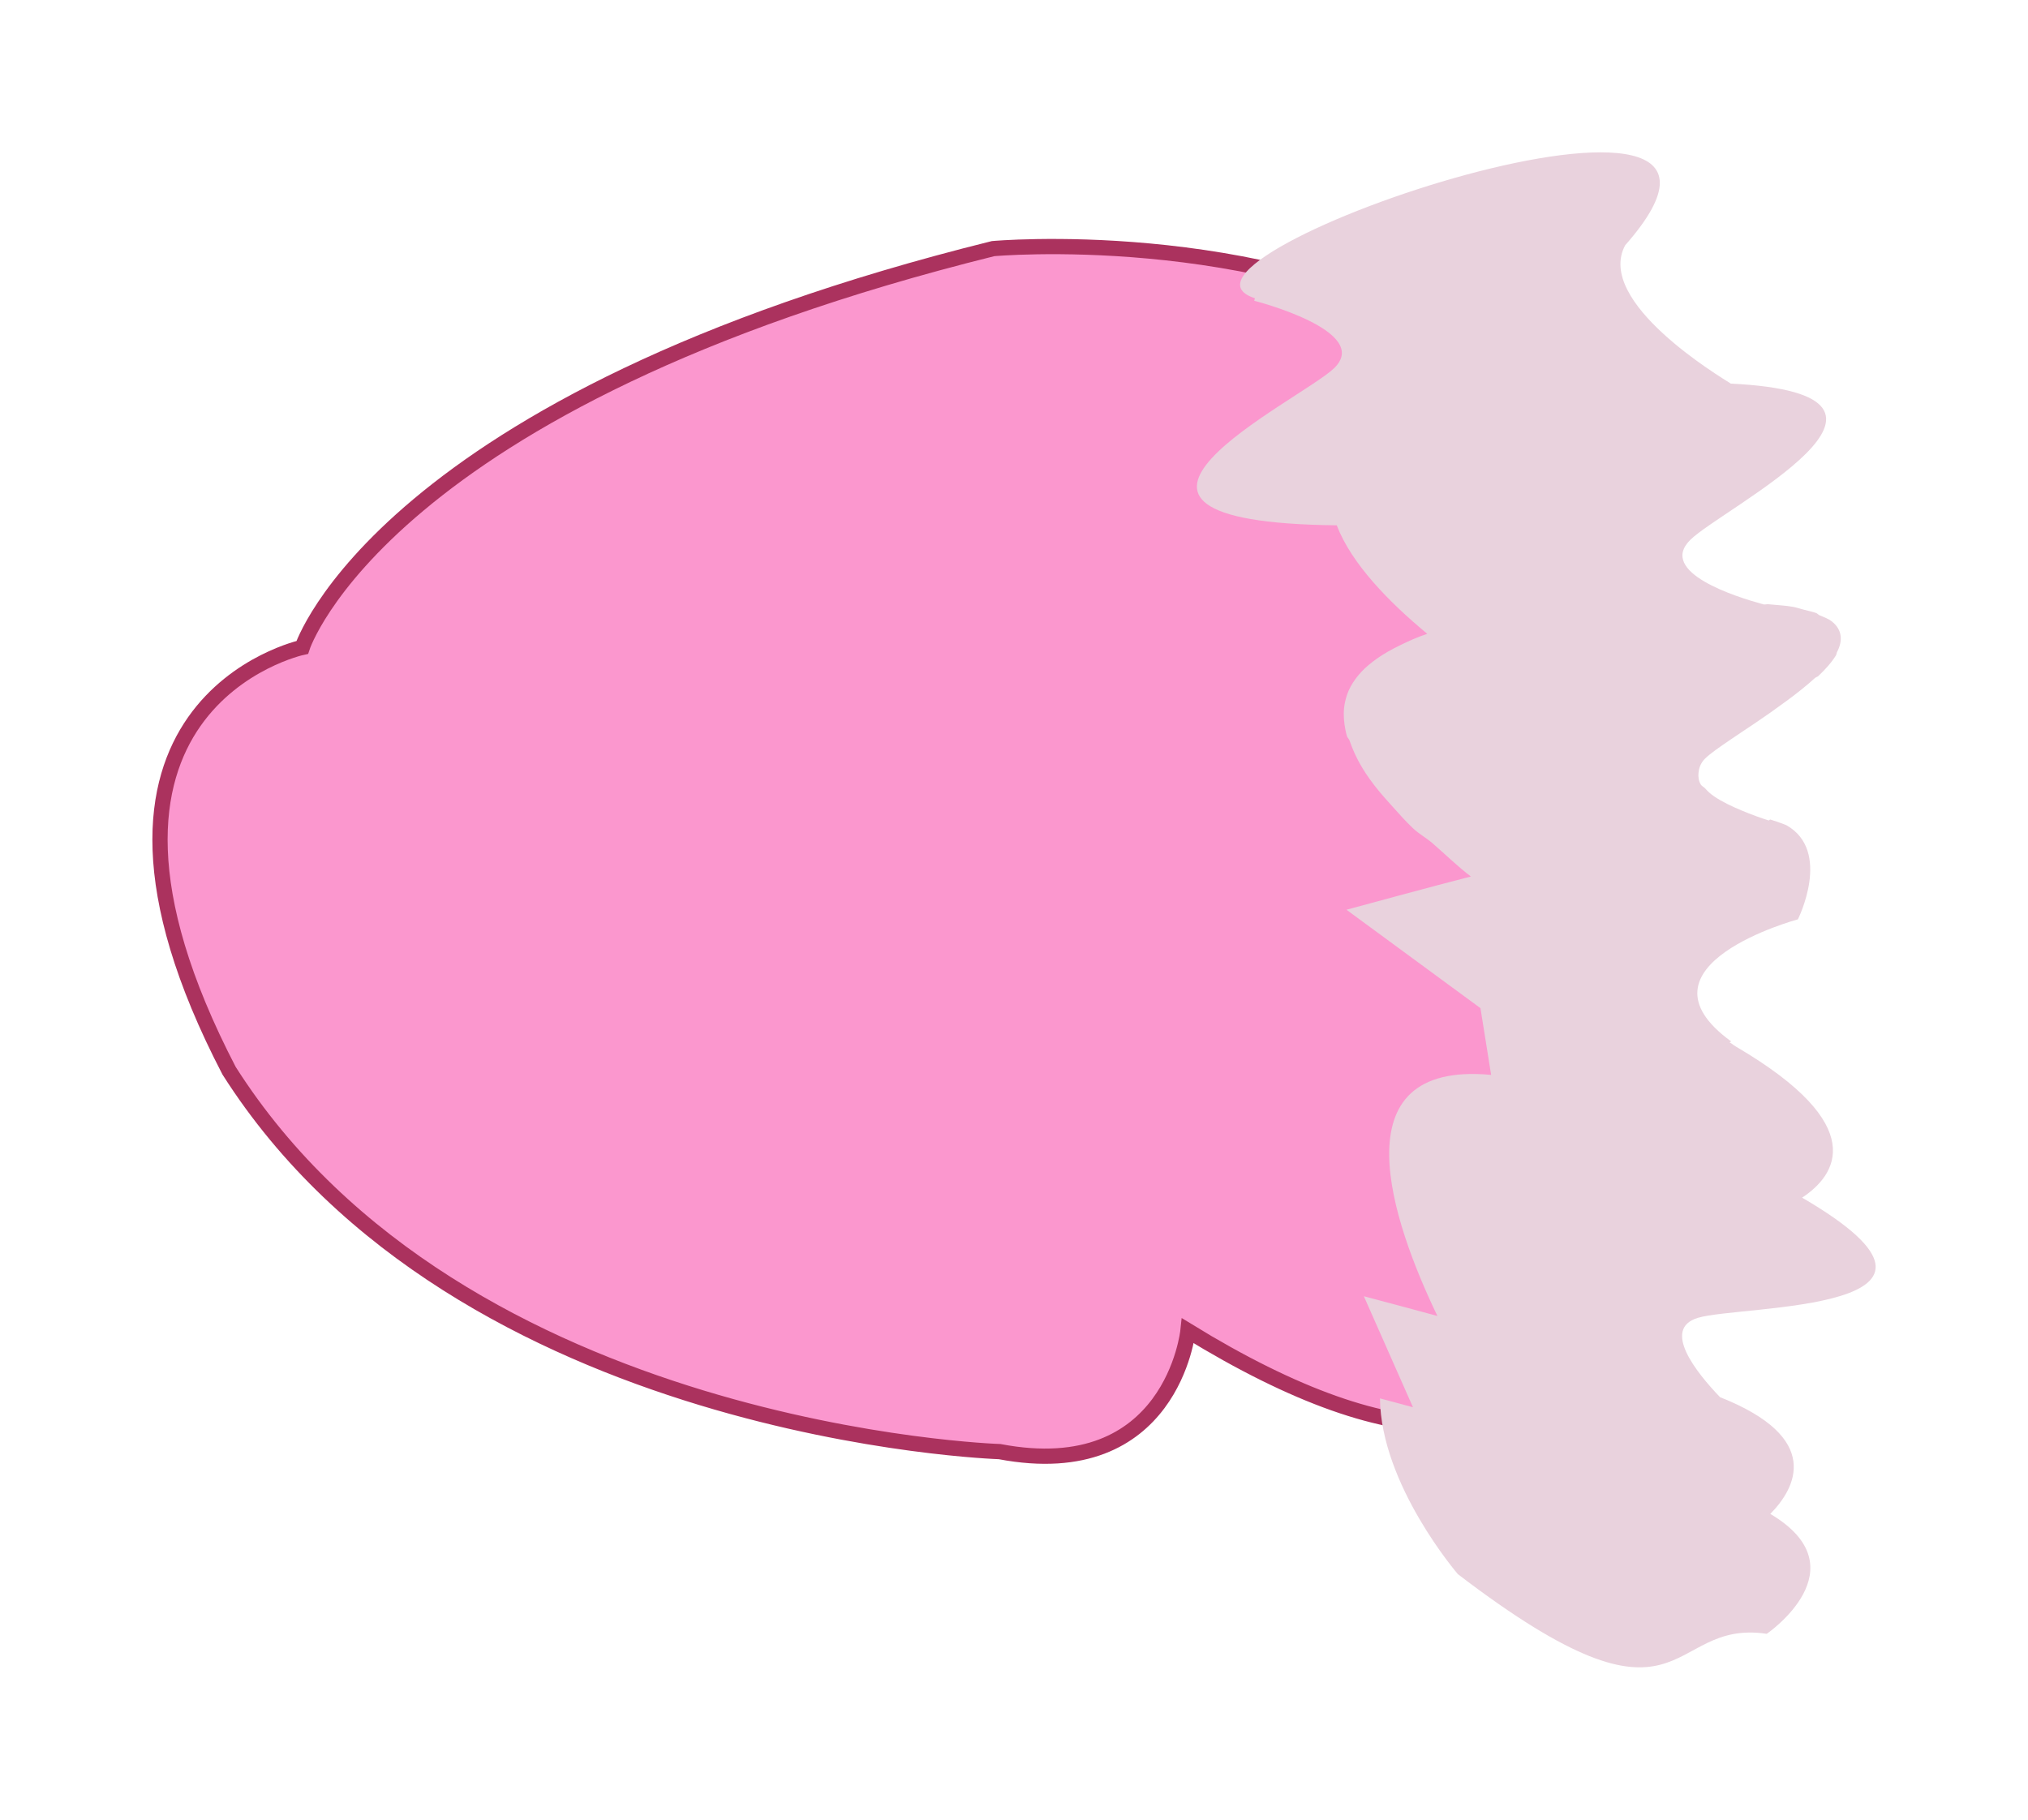
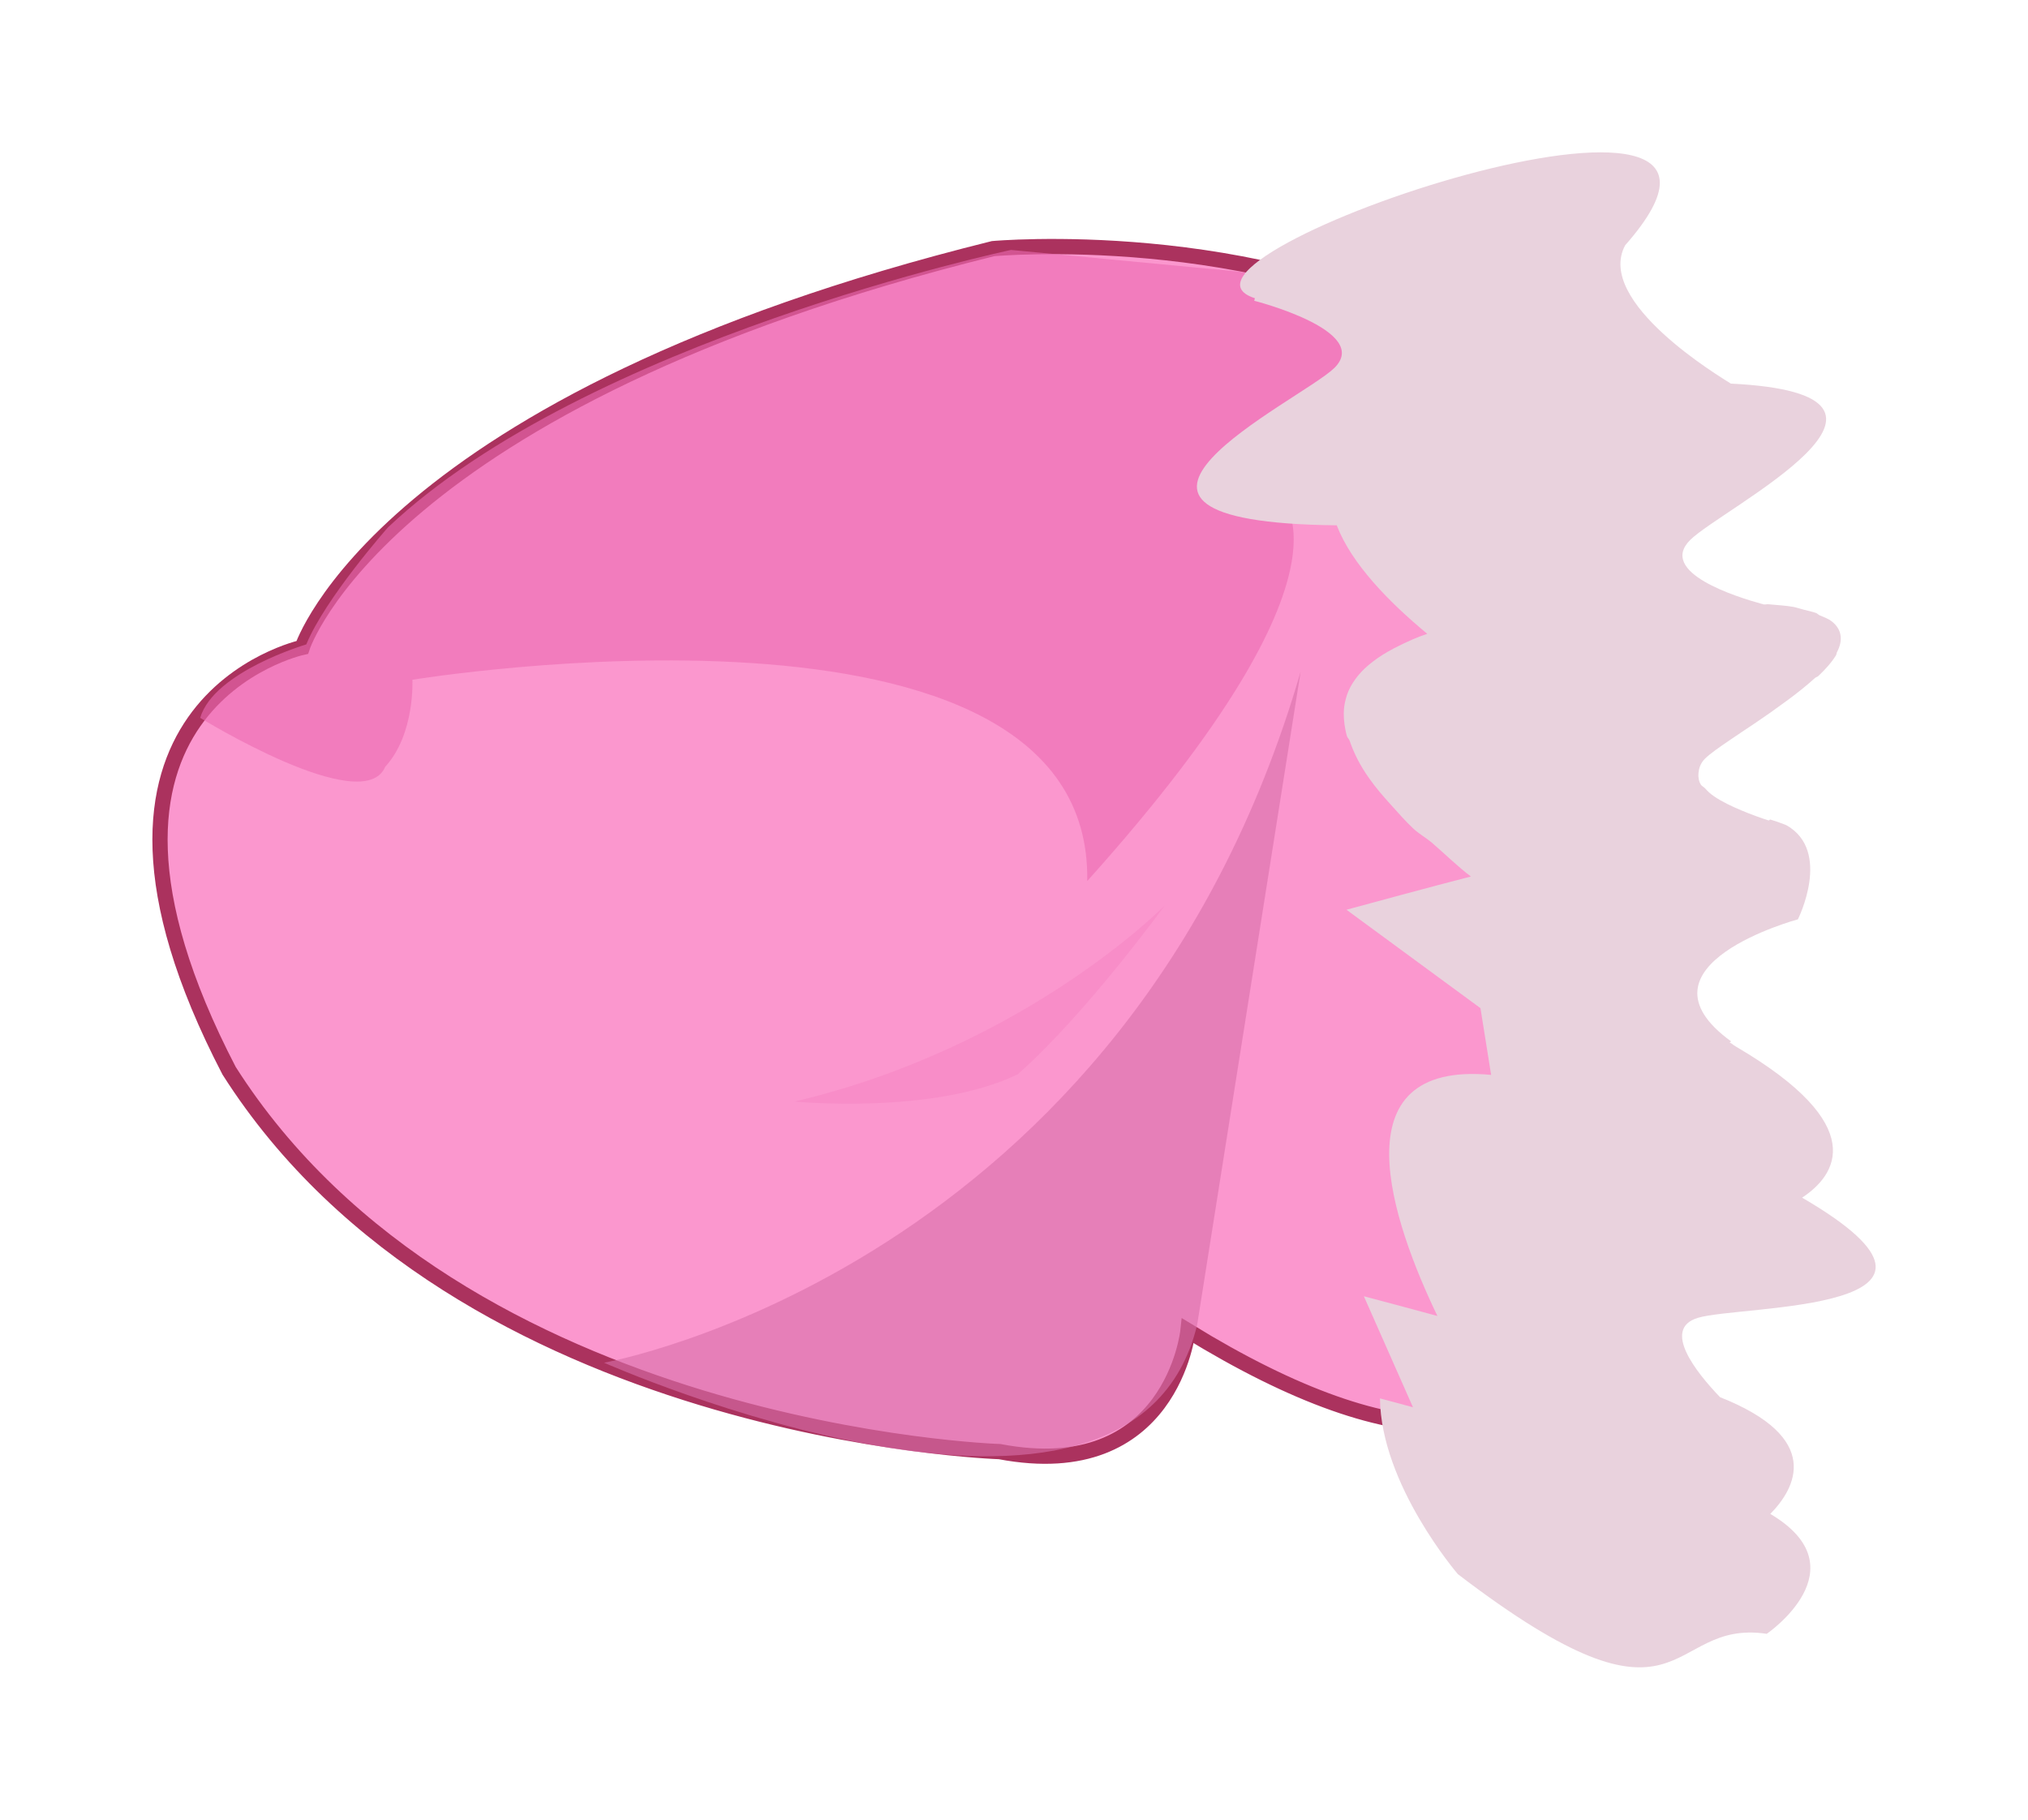
<svg xmlns="http://www.w3.org/2000/svg" width="66.547" height="59.724" id="svg3163" version="1.1">
  <defs id="defs3165" />
  <g id="layer1" transform="translate(-341.3039,-482.7031)">
-     <path style="fill:#fb97ce;fill-opacity:1;stroke:#ab325e;stroke-width:0.5;stroke-opacity:1" d="m 374.104,530.345 c 0,0 -17.692,-0.556 -25.283,-12.501 -6.248,-12.026 2.401,-13.893 2.401,-13.893 0,0 2.614,-8.11 22.669,-13.088 0,0 8.58,-0.785 15.277,2.992 6.23,16.206 4.381,31.97 4.381,31.97 -1.677,4.616 -6.265,4.854 -13.263,0.556 0,0 -0.524,5.04 -6.182,3.964 z" id="rect3770" />
-     <path style="fill:#e9d2dd;fill-opacity:1;stroke:none" d="m 399.276,536.327 c 0,0 3.143,-2.146 0.119,-3.937 0.827,-0.842 1.743,-2.488 -1.649,-3.831 -0.785,-0.817 -1.921,-2.243 -0.729,-2.604 1.439,-0.436 9.903,-0.167 3.421,-3.945 1.119,-0.735 2.249,-2.362 -2.153,-4.947 -0.163,-0.096 -0.069,-0.057 -0.227,-0.15 l 0.053,-0.03 c -3.434,-2.493 2.189,-4.007 2.189,-4.007 0,0 1.126,-2.238 -0.376,-3.089 0,0 -0.22,-0.093 -0.53,-0.187 -0.013,-0.004 -0.039,0.034 -0.053,0.03 -0.261,-0.081 -0.575,-0.196 -0.893,-0.329 -0.319,-0.133 -0.647,-0.289 -0.901,-0.464 -0.127,-0.087 -0.2,-0.159 -0.288,-0.256 -0.045,-0.05 -0.112,-0.076 -0.144,-0.128 -0.071,-0.117 -0.089,-0.251 -0.077,-0.377 0.013,-0.145 0.059,-0.321 0.217,-0.477 0.158,-0.156 0.462,-0.369 0.836,-0.623 0.271,-0.187 0.425,-0.283 0.761,-0.51 0.369,-0.248 0.727,-0.5 1.1,-0.776 0.326,-0.24 0.643,-0.493 0.911,-0.737 0.028,-0.024 0.079,-0.037 0.106,-0.061 0.254,-0.24 0.449,-0.464 0.586,-0.69 0.012,-0.021 0.012,-0.063 0.022,-0.083 0.204,-0.38 0.185,-0.75 -0.171,-1.027 -0.099,-0.077 -0.239,-0.13 -0.394,-0.195 -0.036,-0.015 -0.074,-0.06 -0.114,-0.075 -0.114,-0.041 -0.275,-0.076 -0.416,-0.112 -0.093,-0.022 -0.228,-0.07 -0.333,-0.089 -0.234,-0.043 -0.527,-0.058 -0.824,-0.087 -0.039,-0.004 -0.095,0.012 -0.136,0.008 -0.031,-0.002 -0.051,-0.02 -0.083,-0.022 -0.803,-0.221 -3.417,-1.029 -2.337,-2.098 1.063,-1.051 8.599,-4.772 1.33,-5.129 -0.32,-0.207 -4.47,-2.676 -3.466,-4.541 6.351,-7.2 -16.179,0.439 -12.151,1.739 -10e-4,0.005 -0.022,0.083 -0.022,0.083 0,0 3.9,0.993 2.617,2.217 -1.146,1.094 -9.576,5.051 0.091,5.153 0.482,1.258 1.706,2.513 2.97,3.561 -0.358,0.119 -0.625,0.246 -0.905,0.382 -0.272,0.132 -0.534,0.281 -0.739,0.426 -0.195,0.139 -0.381,0.291 -0.519,0.441 -0.142,0.153 -0.265,0.323 -0.353,0.485 -0.095,0.177 -0.149,0.344 -0.187,0.53 -0.047,0.233 -0.046,0.467 -0.012,0.71 0.017,0.119 0.043,0.257 0.077,0.377 0.017,0.061 0.07,0.097 0.091,0.158 0.143,0.419 0.349,0.824 0.648,1.244 0.209,0.295 0.446,0.572 0.706,0.858 0.24,0.264 0.463,0.525 0.729,0.775 0.198,0.187 0.425,0.305 0.629,0.481 0.436,0.378 0.853,0.787 1.267,1.098 -1.057,0.268 -4.083,1.091 -4.083,1.091 l 4.397,3.23 0.35,2.19 c -5.1,-0.477 -3.232,4.858 -1.763,7.912 -0.362,-0.102 -2.413,-0.647 -2.413,-0.647 l 1.611,3.643 c -0.071,-0.02 -1.082,-0.29 -1.082,-0.29 0.026,2.832 2.557,5.769 2.557,5.769 7.611,5.818 6.731,1.45 10.134,1.957 z" id="path3881" />
+     <g id="g3754">
+       <path id="rect3770" d="m 374.104,530.345 c 0,0 -17.692,-0.556 -25.283,-12.501 -6.248,-12.026 2.401,-13.893 2.401,-13.893 0,0 2.614,-8.11 22.669,-13.088 0,0 8.58,-0.785 15.277,2.992 6.23,16.206 4.381,31.97 4.381,31.97 -1.677,4.616 -6.265,4.854 -13.263,0.556 0,0 -0.524,5.04 -6.182,3.964 z" style="fill:#fb97ce;fill-opacity:1;stroke:#ab325e;stroke-width:0.5;stroke-opacity:1" />
+       <path style="opacity:0.6;fill:#ec6bb2;stroke:none;fill-opacity:1" d="m 347.873,506.263 c 0,0 5.357,3.304 6.071,1.607 0.982,-1.071 0.893,-2.857 0.893,-2.857 0,0 22.321,-3.661 22.143,6.607 9.464,-10.536 6.25,-12.679 6.25,-12.679 l 4.286,-6.071 -5.536,-1.25 -7.5,-0.714 c 0,0 -13.929,2.946 -20.446,9.107 0,0 -2.054,2.321 -2.679,3.839 0,0 -3.036,0.893 -3.482,2.411 z" id="path3759" />
+       <path id="path3881" d="m 399.276,536.327 c 0,0 3.143,-2.146 0.119,-3.937 0.827,-0.842 1.743,-2.488 -1.649,-3.831 -0.785,-0.817 -1.921,-2.243 -0.729,-2.604 1.439,-0.436 9.903,-0.167 3.421,-3.945 1.119,-0.735 2.249,-2.362 -2.153,-4.947 -0.163,-0.096 -0.069,-0.057 -0.227,-0.15 l 0.053,-0.03 c -3.434,-2.493 2.189,-4.007 2.189,-4.007 0,0 1.126,-2.238 -0.376,-3.089 0,0 -0.22,-0.093 -0.53,-0.187 -0.013,-0.004 -0.039,0.034 -0.053,0.03 -0.261,-0.081 -0.575,-0.196 -0.893,-0.329 -0.319,-0.133 -0.647,-0.289 -0.901,-0.464 -0.127,-0.087 -0.2,-0.159 -0.288,-0.256 -0.045,-0.05 -0.112,-0.076 -0.144,-0.128 -0.071,-0.117 -0.089,-0.251 -0.077,-0.377 0.013,-0.145 0.059,-0.321 0.217,-0.477 0.158,-0.156 0.462,-0.369 0.836,-0.623 0.271,-0.187 0.425,-0.283 0.761,-0.51 0.369,-0.248 0.727,-0.5 1.1,-0.776 0.326,-0.24 0.643,-0.493 0.911,-0.737 0.028,-0.024 0.079,-0.037 0.106,-0.061 0.254,-0.24 0.449,-0.464 0.586,-0.69 0.012,-0.021 0.012,-0.063 0.022,-0.083 0.204,-0.38 0.185,-0.75 -0.171,-1.027 -0.099,-0.077 -0.239,-0.13 -0.394,-0.195 -0.036,-0.015 -0.074,-0.06 -0.114,-0.075 -0.114,-0.041 -0.275,-0.076 -0.416,-0.112 -0.093,-0.022 -0.228,-0.07 -0.333,-0.089 -0.234,-0.043 -0.527,-0.058 -0.824,-0.087 -0.039,-0.004 -0.095,0.012 -0.136,0.008 -0.031,-0.002 -0.051,-0.02 -0.083,-0.022 -0.803,-0.221 -3.417,-1.029 -2.337,-2.098 1.063,-1.051 8.599,-4.772 1.33,-5.129 -0.32,-0.207 -4.47,-2.676 -3.466,-4.541 6.351,-7.2 -16.179,0.439 -12.151,1.739 -10e-4,0.005 -0.022,0.083 -0.022,0.083 0,0 3.9,0.993 2.617,2.217 -1.146,1.094 -9.576,5.051 0.091,5.153 0.482,1.258 1.706,2.513 2.97,3.561 -0.358,0.119 -0.625,0.246 -0.905,0.382 -0.272,0.132 -0.534,0.281 -0.739,0.426 -0.195,0.139 -0.381,0.291 -0.519,0.441 -0.142,0.153 -0.265,0.323 -0.353,0.485 -0.095,0.177 -0.149,0.344 -0.187,0.53 -0.047,0.233 -0.046,0.467 -0.012,0.71 0.017,0.119 0.043,0.257 0.077,0.377 0.017,0.061 0.07,0.097 0.091,0.158 0.143,0.419 0.349,0.824 0.648,1.244 0.209,0.295 0.446,0.572 0.706,0.858 0.24,0.264 0.463,0.525 0.729,0.775 0.198,0.187 0.425,0.305 0.629,0.481 0.436,0.378 0.853,0.787 1.267,1.098 -1.057,0.268 -4.083,1.091 -4.083,1.091 l 4.397,3.23 0.35,2.19 c -5.1,-0.477 -3.232,4.858 -1.763,7.912 -0.362,-0.102 -2.413,-0.647 -2.413,-0.647 l 1.611,3.643 c -0.071,-0.02 -1.082,-0.29 -1.082,-0.29 0.026,2.832 2.557,5.769 2.557,5.769 7.611,5.818 6.731,1.45 10.134,1.957 z" style="fill:#e9d2dd;fill-opacity:1;stroke:none" />
+       <path transform="translate(341.3039,482.7031)" id="path2984" d="m 19.821,44.724 c 0,0 17.321,7.679 19.464,-1.25 L 42.679,22.045 C 36.964,41.688 19.821,44.724 19.821,44.724 z" style="opacity:0.6;fill:#d970aa;fill-opacity:1;stroke:none" />
+     </g>
+     <path style="fill:#ec6bb2;stroke:none;opacity:0.225" d="m 367.375,518.856 c 7.589,-1.786 12.143,-6.429 12.143,-6.429 0,0 -2.589,3.571 -4.821,5.536 -2.768,1.339 -7.321,0.893 -7.321,0.893 z" id="path3794" />
  </g>
</svg>
